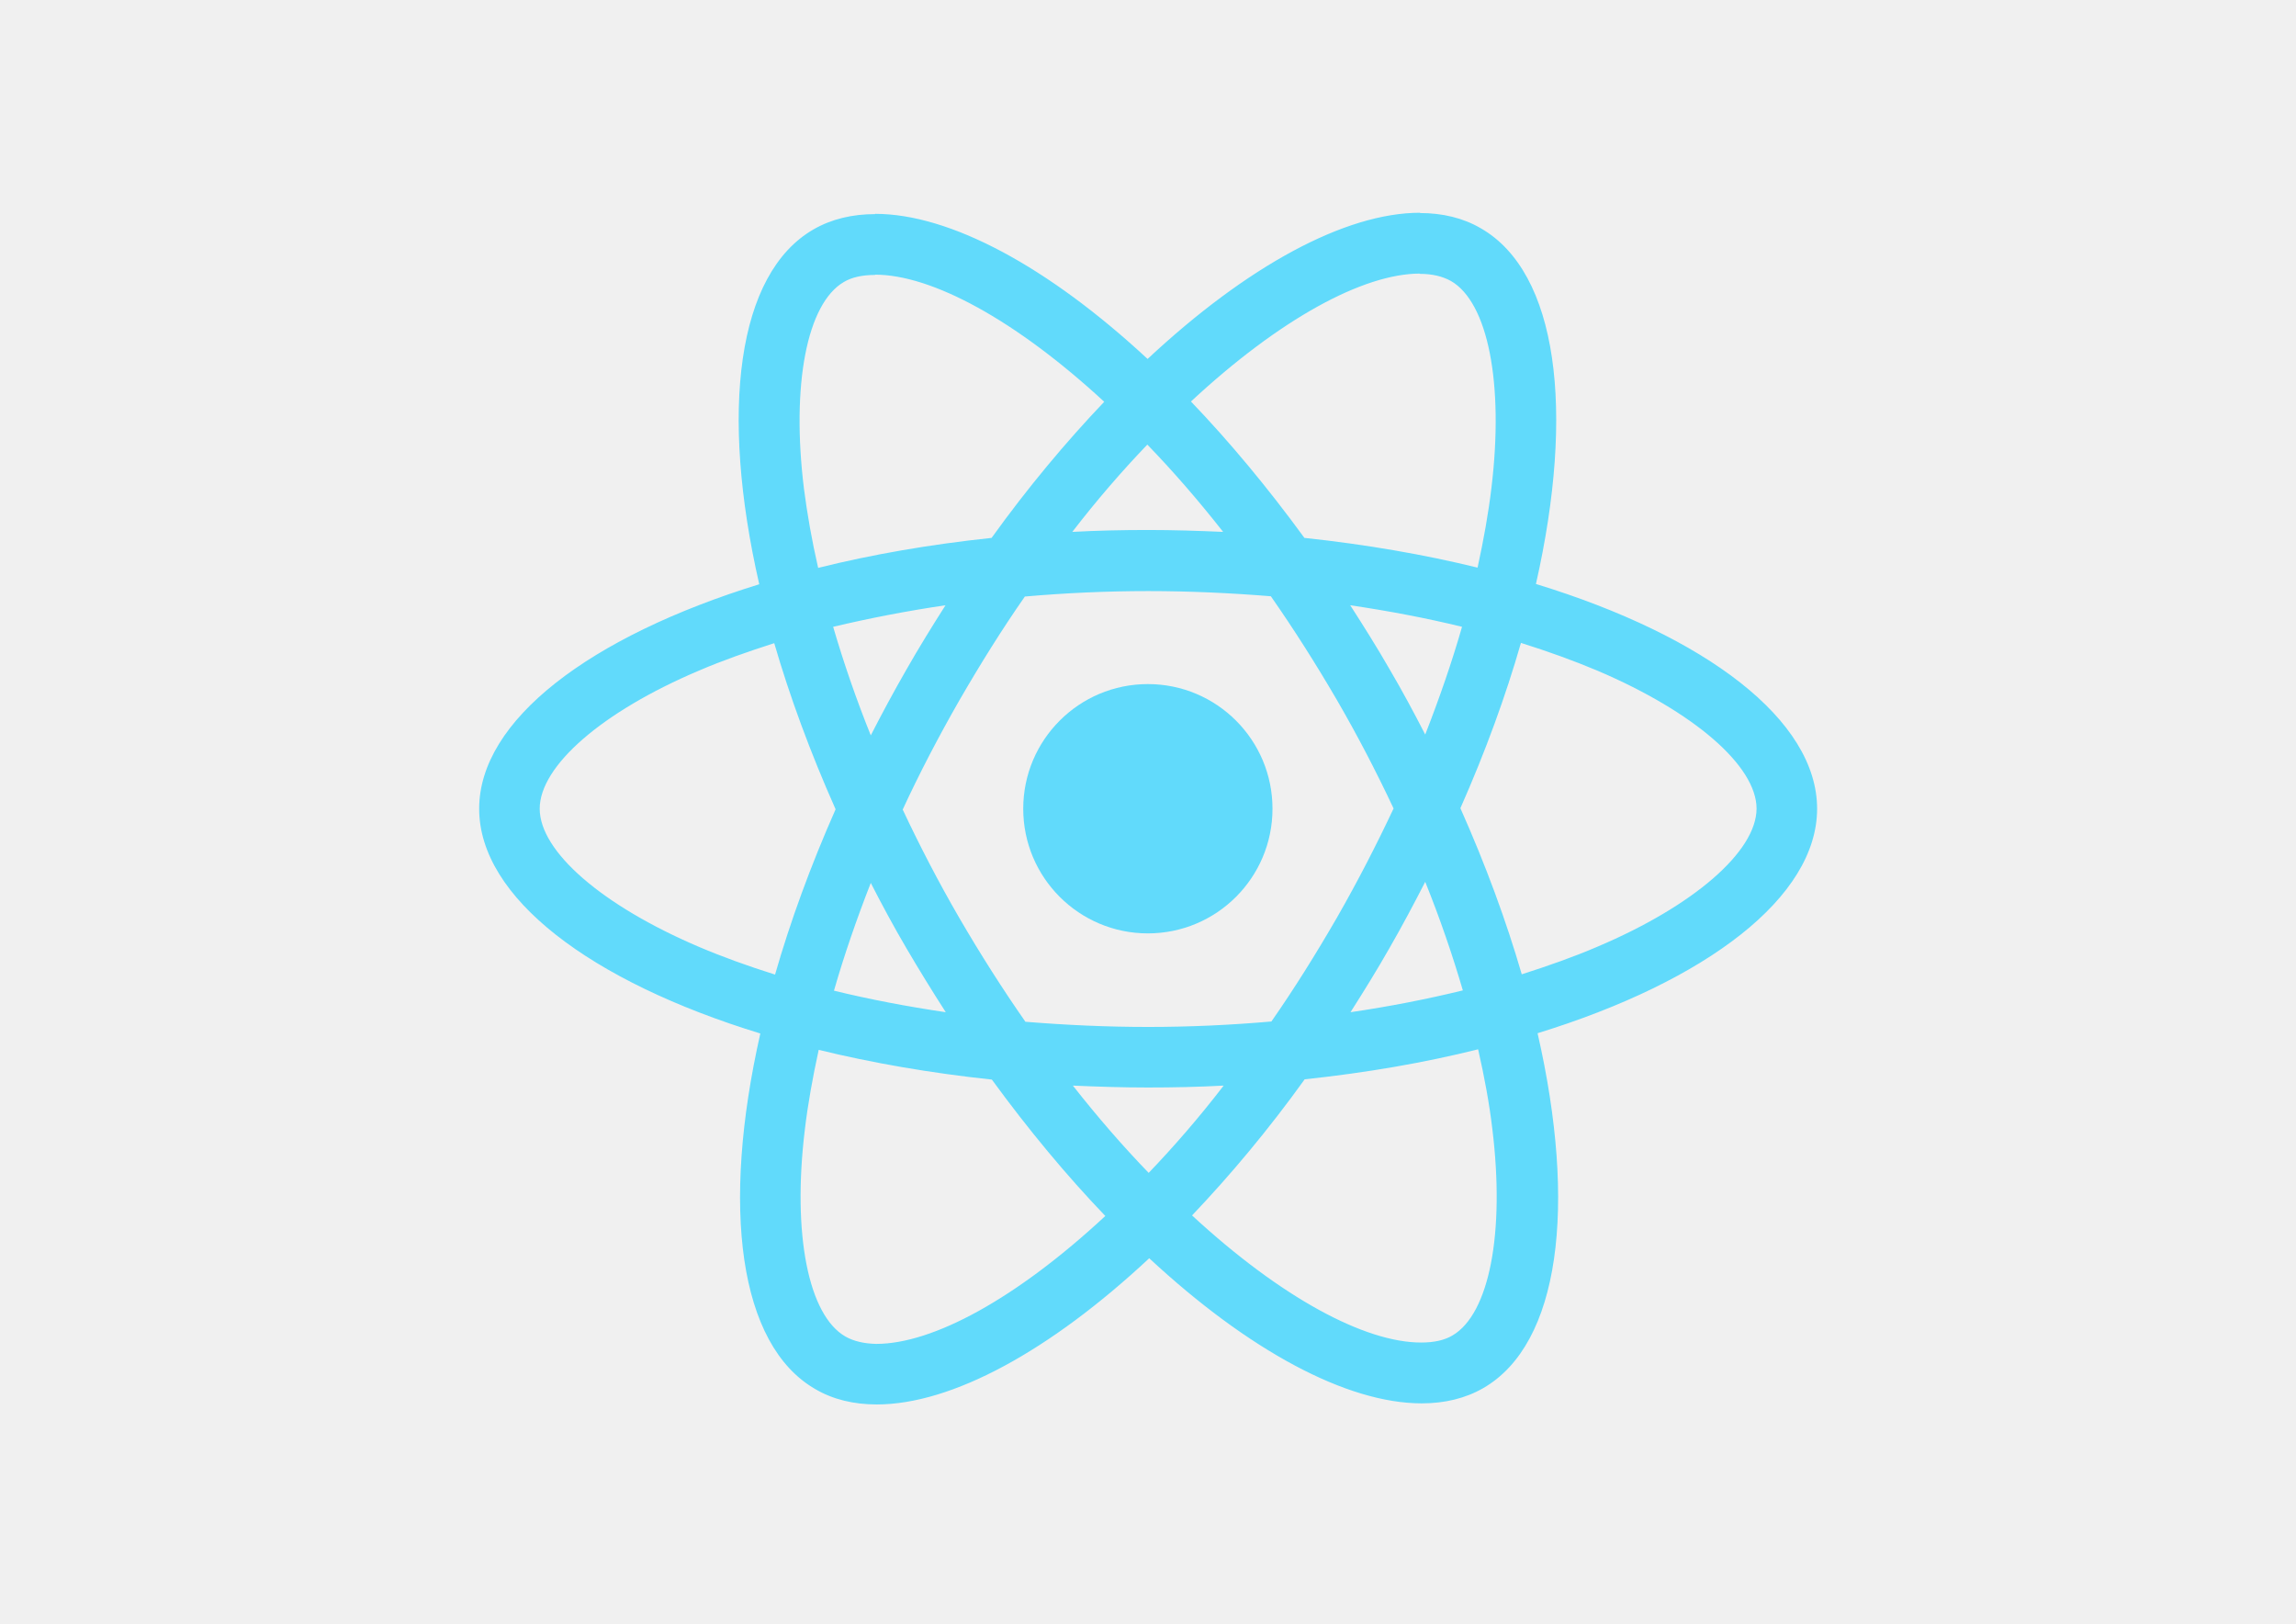
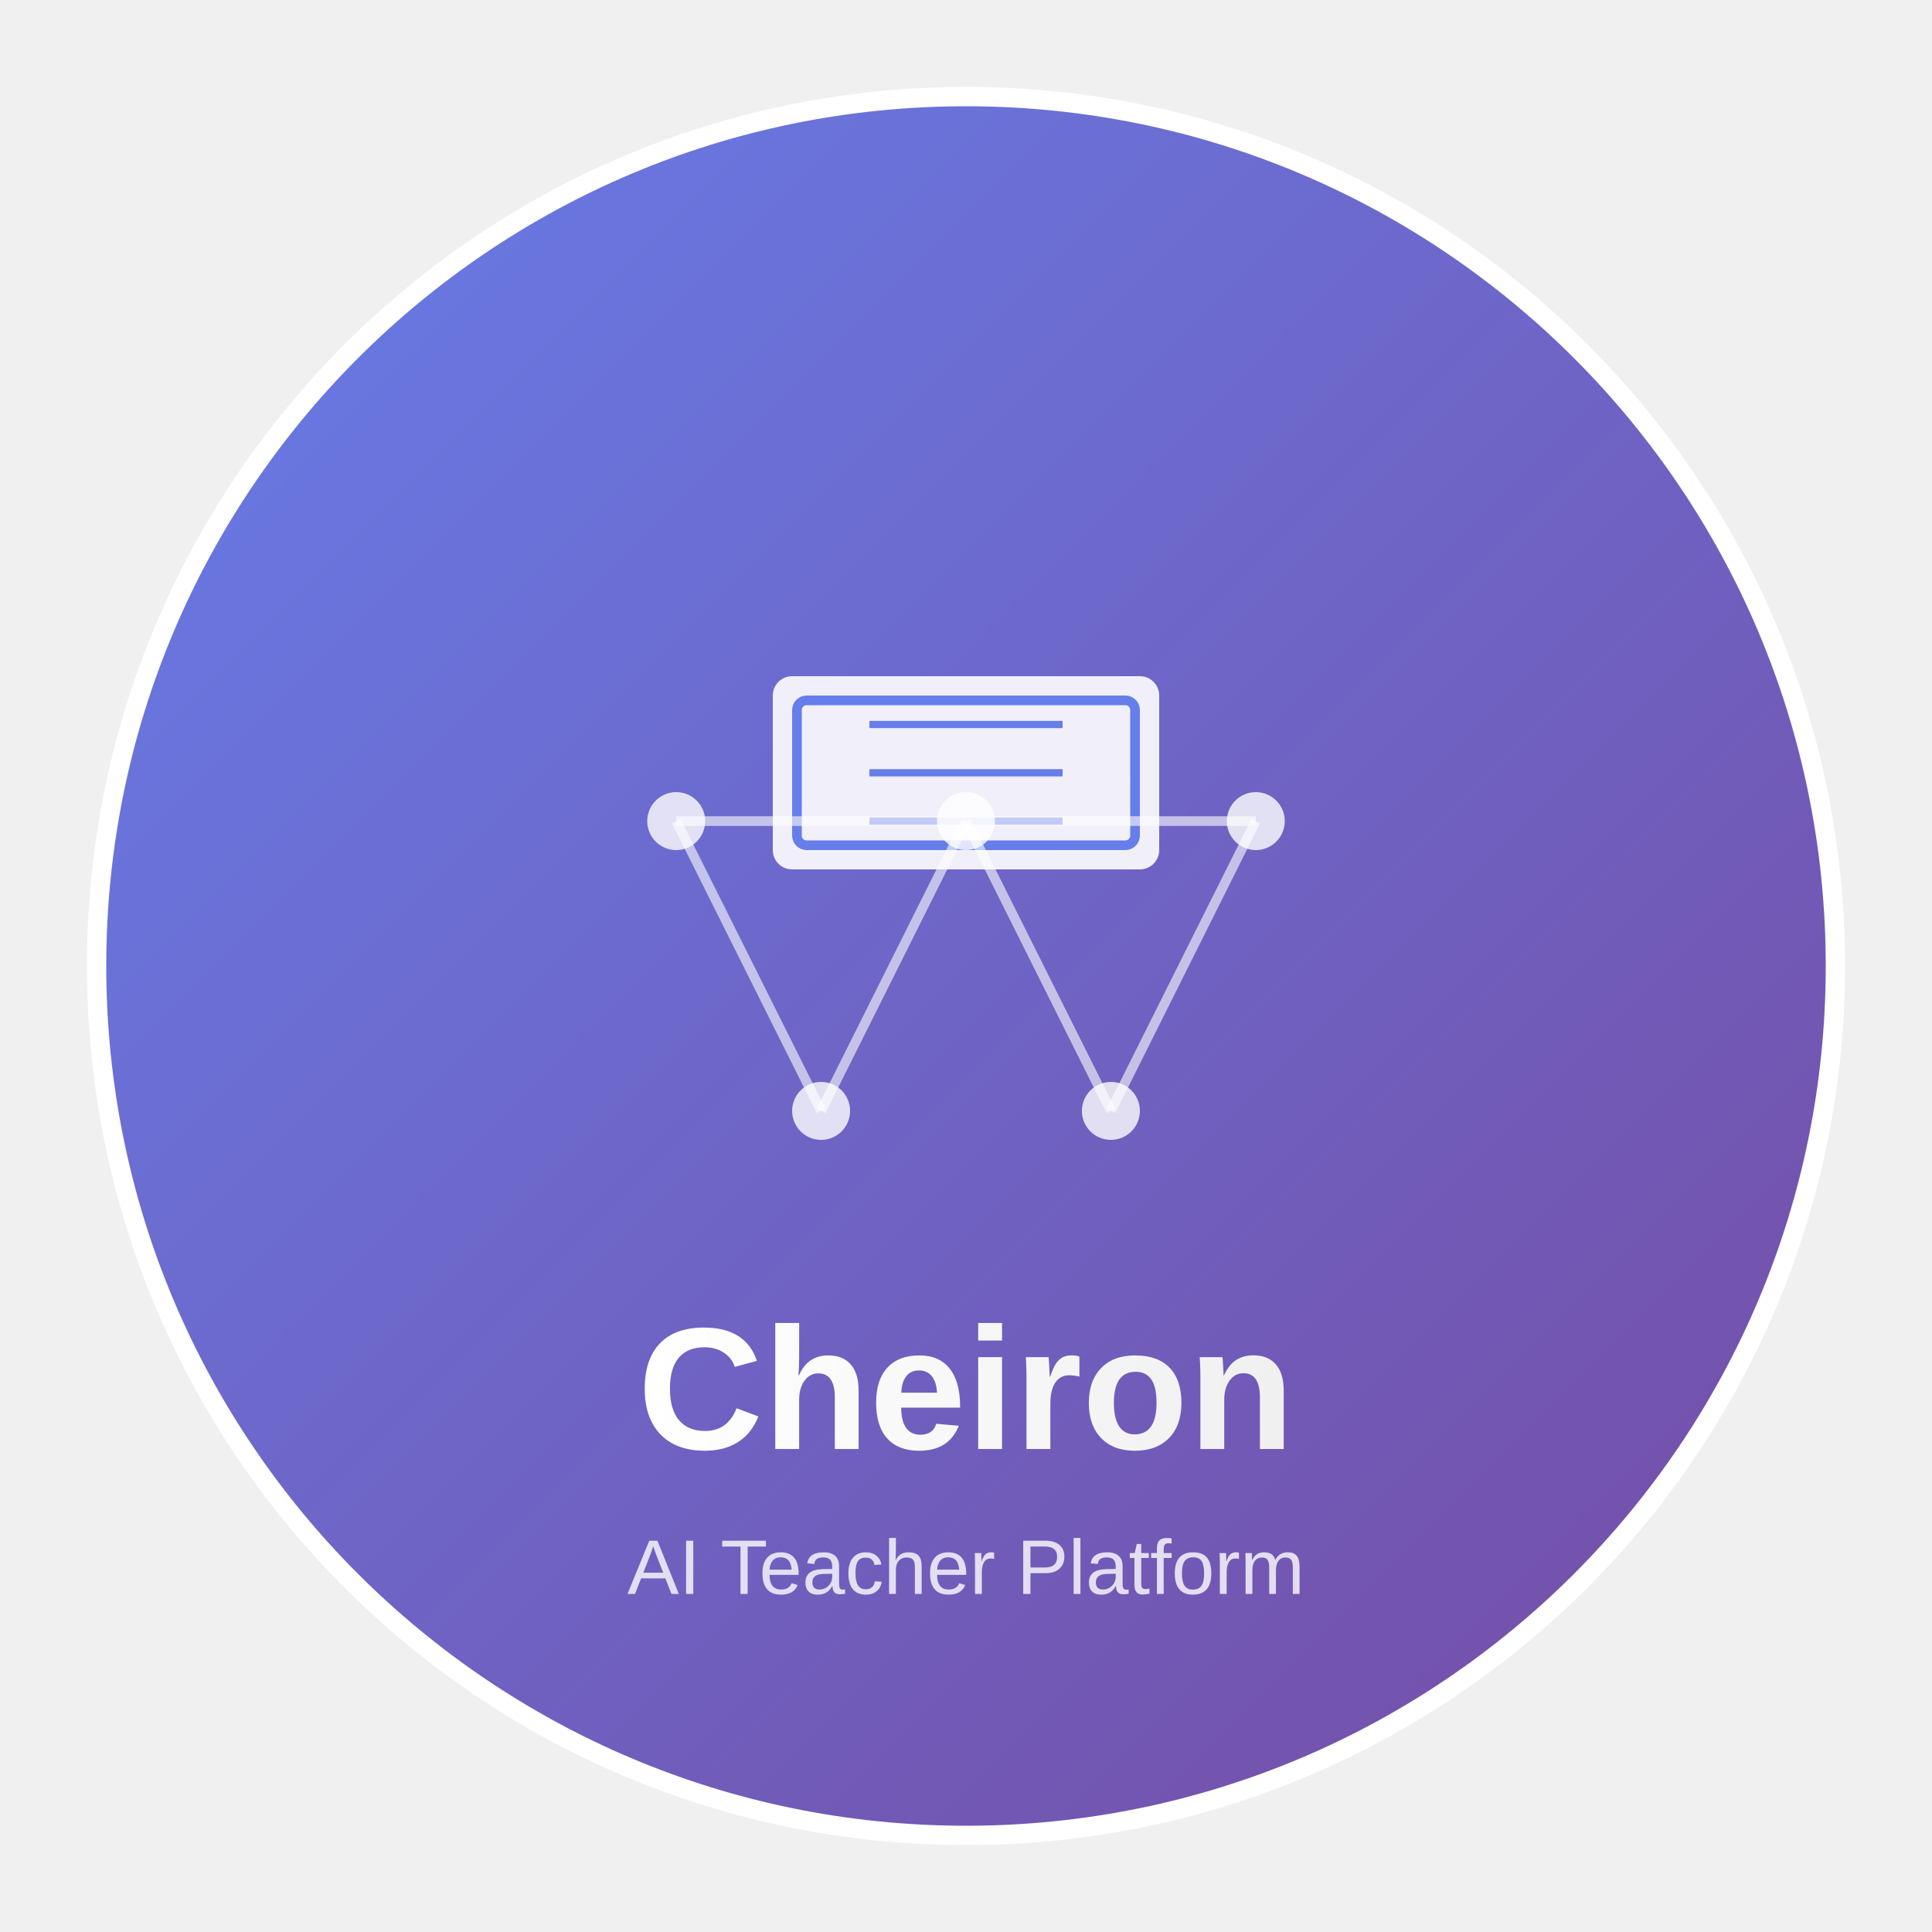
- <svg xmlns="http://www.w3.org/2000/svg" viewBox="0 0 841.9 595.3">
-   <g fill="#61DAFB">
-     <path d="M666.3 296.5c0-32.5-40.7-63.3-103.1-82.4 14.4-63.6 8-114.2-20.2-130.4-6.5-3.8-14.1-5.6-22.4-5.6v22.3c4.6 0 8.3.9 11.4 2.6 13.6 7.8 19.5 37.5 14.9 75.7-1.1 9.4-2.9 19.3-5.1 29.4-19.6-4.8-41-8.5-63.5-10.9-13.5-18.5-27.5-35.3-41.6-50 32.6-30.3 63.2-46.9 84-46.9V78c-27.5 0-63.5 19.6-99.9 53.6-36.4-33.8-72.4-53.2-99.9-53.2v22.3c20.7 0 51.4 16.5 84 46.6-14 14.7-28 31.4-41.3 49.9-22.6 2.4-44 6.1-63.6 11-2.3-10-4-19.7-5.2-29-4.7-38.2 1.1-67.9 14.6-75.8 3-1.8 6.9-2.6 11.5-2.6V78.5c-8.4 0-16 1.8-22.6 5.6-28.1 16.2-34.4 66.7-19.9 130.1-62.2 19.2-102.7 49.9-102.7 82.3 0 32.5 40.7 63.3 103.1 82.4-14.4 63.6-8 114.2 20.2 130.4 6.5 3.8 14.1 5.6 22.5 5.6 27.5 0 63.5-19.6 99.9-53.6 36.4 33.8 72.4 53.2 99.9 53.2 8.4 0 16-1.8 22.6-5.6 28.1-16.2 34.4-66.7 19.9-130.1 62-19.1 102.5-49.9 102.5-82.3zm-130.2-66.7c-3.7 12.9-8.3 26.2-13.5 39.5-4.1-8-8.4-16-13.1-24-4.6-8-9.5-15.8-14.4-23.4 14.2 2.1 27.9 4.7 41 7.9zm-45.8 106.5c-7.8 13.5-15.8 26.3-24.1 38.2-14.9 1.3-30 2-45.2 2-15.1 0-30.2-.7-45-1.9-8.3-11.9-16.4-24.6-24.2-38-7.6-13.1-14.5-26.4-20.8-39.8 6.2-13.4 13.2-26.8 20.7-39.9 7.8-13.5 15.8-26.3 24.1-38.2 14.9-1.3 30-2 45.2-2 15.1 0 30.2.7 45 1.9 8.3 11.9 16.4 24.6 24.2 38 7.6 13.1 14.5 26.4 20.8 39.8-6.3 13.4-13.2 26.8-20.7 39.9zm32.3-13c5.4 13.4 10 26.8 13.8 39.8-13.1 3.2-26.9 5.9-41.2 8 4.9-7.7 9.8-15.6 14.4-23.7 4.6-8 8.9-16.1 13-24.1zM421.2 430c-9.3-9.6-18.6-20.3-27.8-32 9 .4 18.2.7 27.5.7 9.4 0 18.7-.2 27.8-.7-9 11.7-18.3 22.4-27.5 32zm-74.4-58.9c-14.2-2.1-27.9-4.7-41-7.9 3.7-12.9 8.3-26.2 13.5-39.5 4.1 8 8.4 16 13.1 24 4.7 8 9.5 15.8 14.4 23.4zM420.7 163c9.3 9.6 18.6 20.3 27.8 32-9-.4-18.2-.7-27.5-.7-9.4 0-18.7.2-27.8.7 9-11.7 18.3-22.4 27.5-32zm-74 58.9c-4.9 7.7-9.8 15.6-14.4 23.7-4.6 8-8.9 16-13 24-5.4-13.4-10-26.8-13.8-39.8 13.1-3.1 26.9-5.8 41.2-7.9zm-90.5 125.2c-35.4-15.1-58.3-34.9-58.3-50.6 0-15.7 22.9-35.6 58.3-50.6 8.6-3.7 18-7 27.7-10.1 5.7 19.6 13.2 40 22.5 60.9-9.2 20.8-16.6 41.1-22.2 60.6-9.9-3.1-19.3-6.5-28-10.2zM310 490c-13.6-7.8-19.5-37.5-14.9-75.7 1.1-9.4 2.9-19.3 5.1-29.4 19.6 4.8 41 8.5 63.5 10.9 13.5 18.5 27.5 35.3 41.6 50-32.6 30.3-63.2 46.9-84 46.9-4.5-.1-8.3-1-11.3-2.7zm237.2-76.2c4.7 38.2-1.1 67.9-14.6 75.8-3 1.8-6.9 2.6-11.5 2.6-20.7 0-51.4-16.5-84-46.6 14-14.7 28-31.4 41.3-49.9 22.6-2.4 44-6.1 63.6-11 2.3 10.1 4.1 19.8 5.2 29.1zm38.5-66.7c-8.6 3.7-18 7-27.7 10.1-5.7-19.6-13.2-40-22.5-60.9 9.2-20.8 16.6-41.1 22.2-60.6 9.9 3.1 19.3 6.5 28.1 10.2 35.4 15.1 58.3 34.9 58.3 50.6-.1 15.7-23 35.6-58.4 50.6zM320.8 78.4z" />
-     <circle cx="420.9" cy="296.5" r="45.7" />
-     <path d="M520.5 78.1z" />
+ <svg xmlns="http://www.w3.org/2000/svg" viewBox="0 0 400 400" width="400" height="400">
+   <defs>
+     <linearGradient id="bgGradient" x1="0%" y1="0%" x2="100%" y2="100%">
+       <stop offset="0%" style="stop-color:#667eea;stop-opacity:1" />
+       <stop offset="100%" style="stop-color:#764ba2;stop-opacity:1" />
+     </linearGradient>
+     <linearGradient id="textGradient" x1="0%" y1="0%" x2="100%" y2="0%">
+       <stop offset="0%" style="stop-color:#ffffff;stop-opacity:1" />
+       <stop offset="100%" style="stop-color:#f0f0f0;stop-opacity:1" />
+     </linearGradient>
+   </defs>
+   <circle cx="200" cy="200" r="180" fill="url(#bgGradient)" stroke="#ffffff" stroke-width="4" />
+   <g transform="translate(200,160)">
+     <rect x="-40" y="-20" width="80" height="40" rx="4" fill="#ffffff" opacity="0.9" />
+     <rect x="-35" y="-15" width="70" height="30" rx="2" fill="none" stroke="#667eea" stroke-width="2" />
+     <line x1="-20" y1="-10" x2="20" y2="-10" stroke="#667eea" stroke-width="1.5" />
+     <line x1="-20" y1="0" x2="20" y2="0" stroke="#667eea" stroke-width="1.5" />
+     <line x1="-20" y1="10" x2="20" y2="10" stroke="#667eea" stroke-width="1.5" />
  </g>
+   <g transform="translate(200,200)">
+     <circle cx="-60" cy="-30" r="6" fill="#ffffff" opacity="0.8" />
+     <circle cx="0" cy="-30" r="6" fill="#ffffff" opacity="0.8" />
+     <circle cx="60" cy="-30" r="6" fill="#ffffff" opacity="0.8" />
+     <circle cx="-30" cy="30" r="6" fill="#ffffff" opacity="0.8" />
+     <circle cx="30" cy="30" r="6" fill="#ffffff" opacity="0.8" />
+     <line x1="-60" y1="-30" x2="-30" y2="30" stroke="#ffffff" stroke-width="2" opacity="0.6" />
+     <line x1="0" y1="-30" x2="-30" y2="30" stroke="#ffffff" stroke-width="2" opacity="0.6" />
+     <line x1="0" y1="-30" x2="30" y2="30" stroke="#ffffff" stroke-width="2" opacity="0.6" />
+     <line x1="60" y1="-30" x2="30" y2="30" stroke="#ffffff" stroke-width="2" opacity="0.6" />
+     <line x1="-60" y1="-30" x2="0" y2="-30" stroke="#ffffff" stroke-width="2" opacity="0.6" />
+     <line x1="0" y1="-30" x2="60" y2="-30" stroke="#ffffff" stroke-width="2" opacity="0.6" />
+   </g>
+   <text x="200" y="300" text-anchor="middle" font-family="'Segoe UI', 'Helvetica Neue', Arial, sans-serif" font-size="36" font-weight="bold" fill="url(#textGradient)">
+     Cheiron
+   </text>
+   <text x="200" y="330" text-anchor="middle" font-family="'Segoe UI', 'Helvetica Neue', Arial, sans-serif" font-size="16" fill="#ffffff" opacity="0.8">
+     AI Teacher Platform
+   </text>
</svg>
